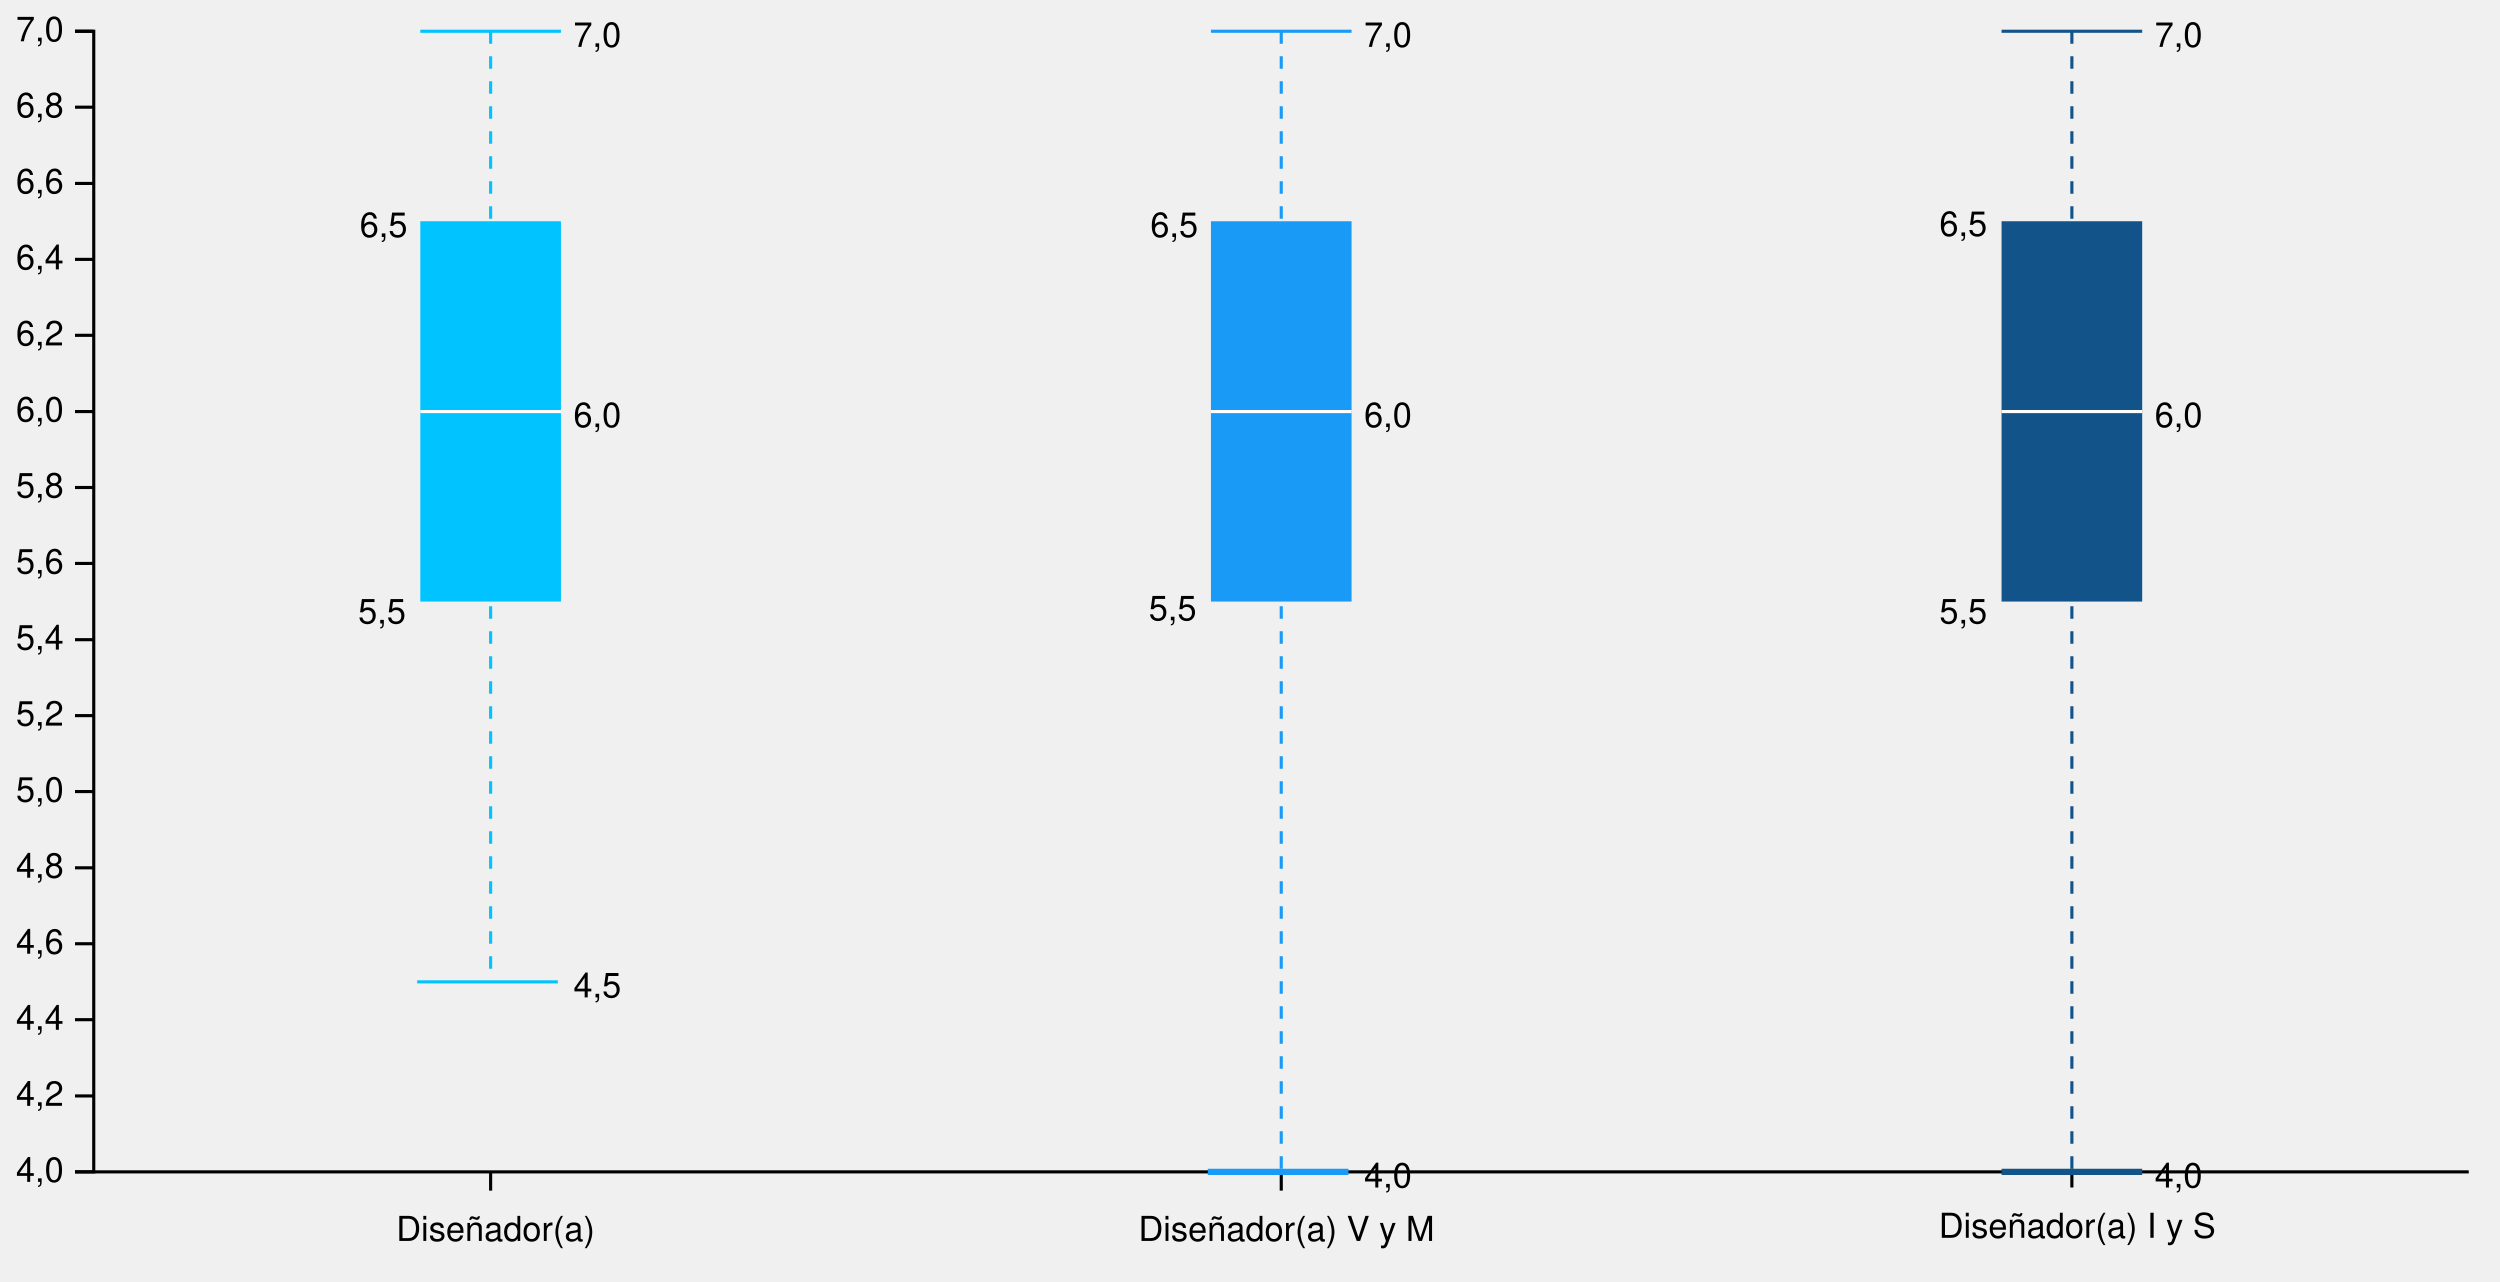
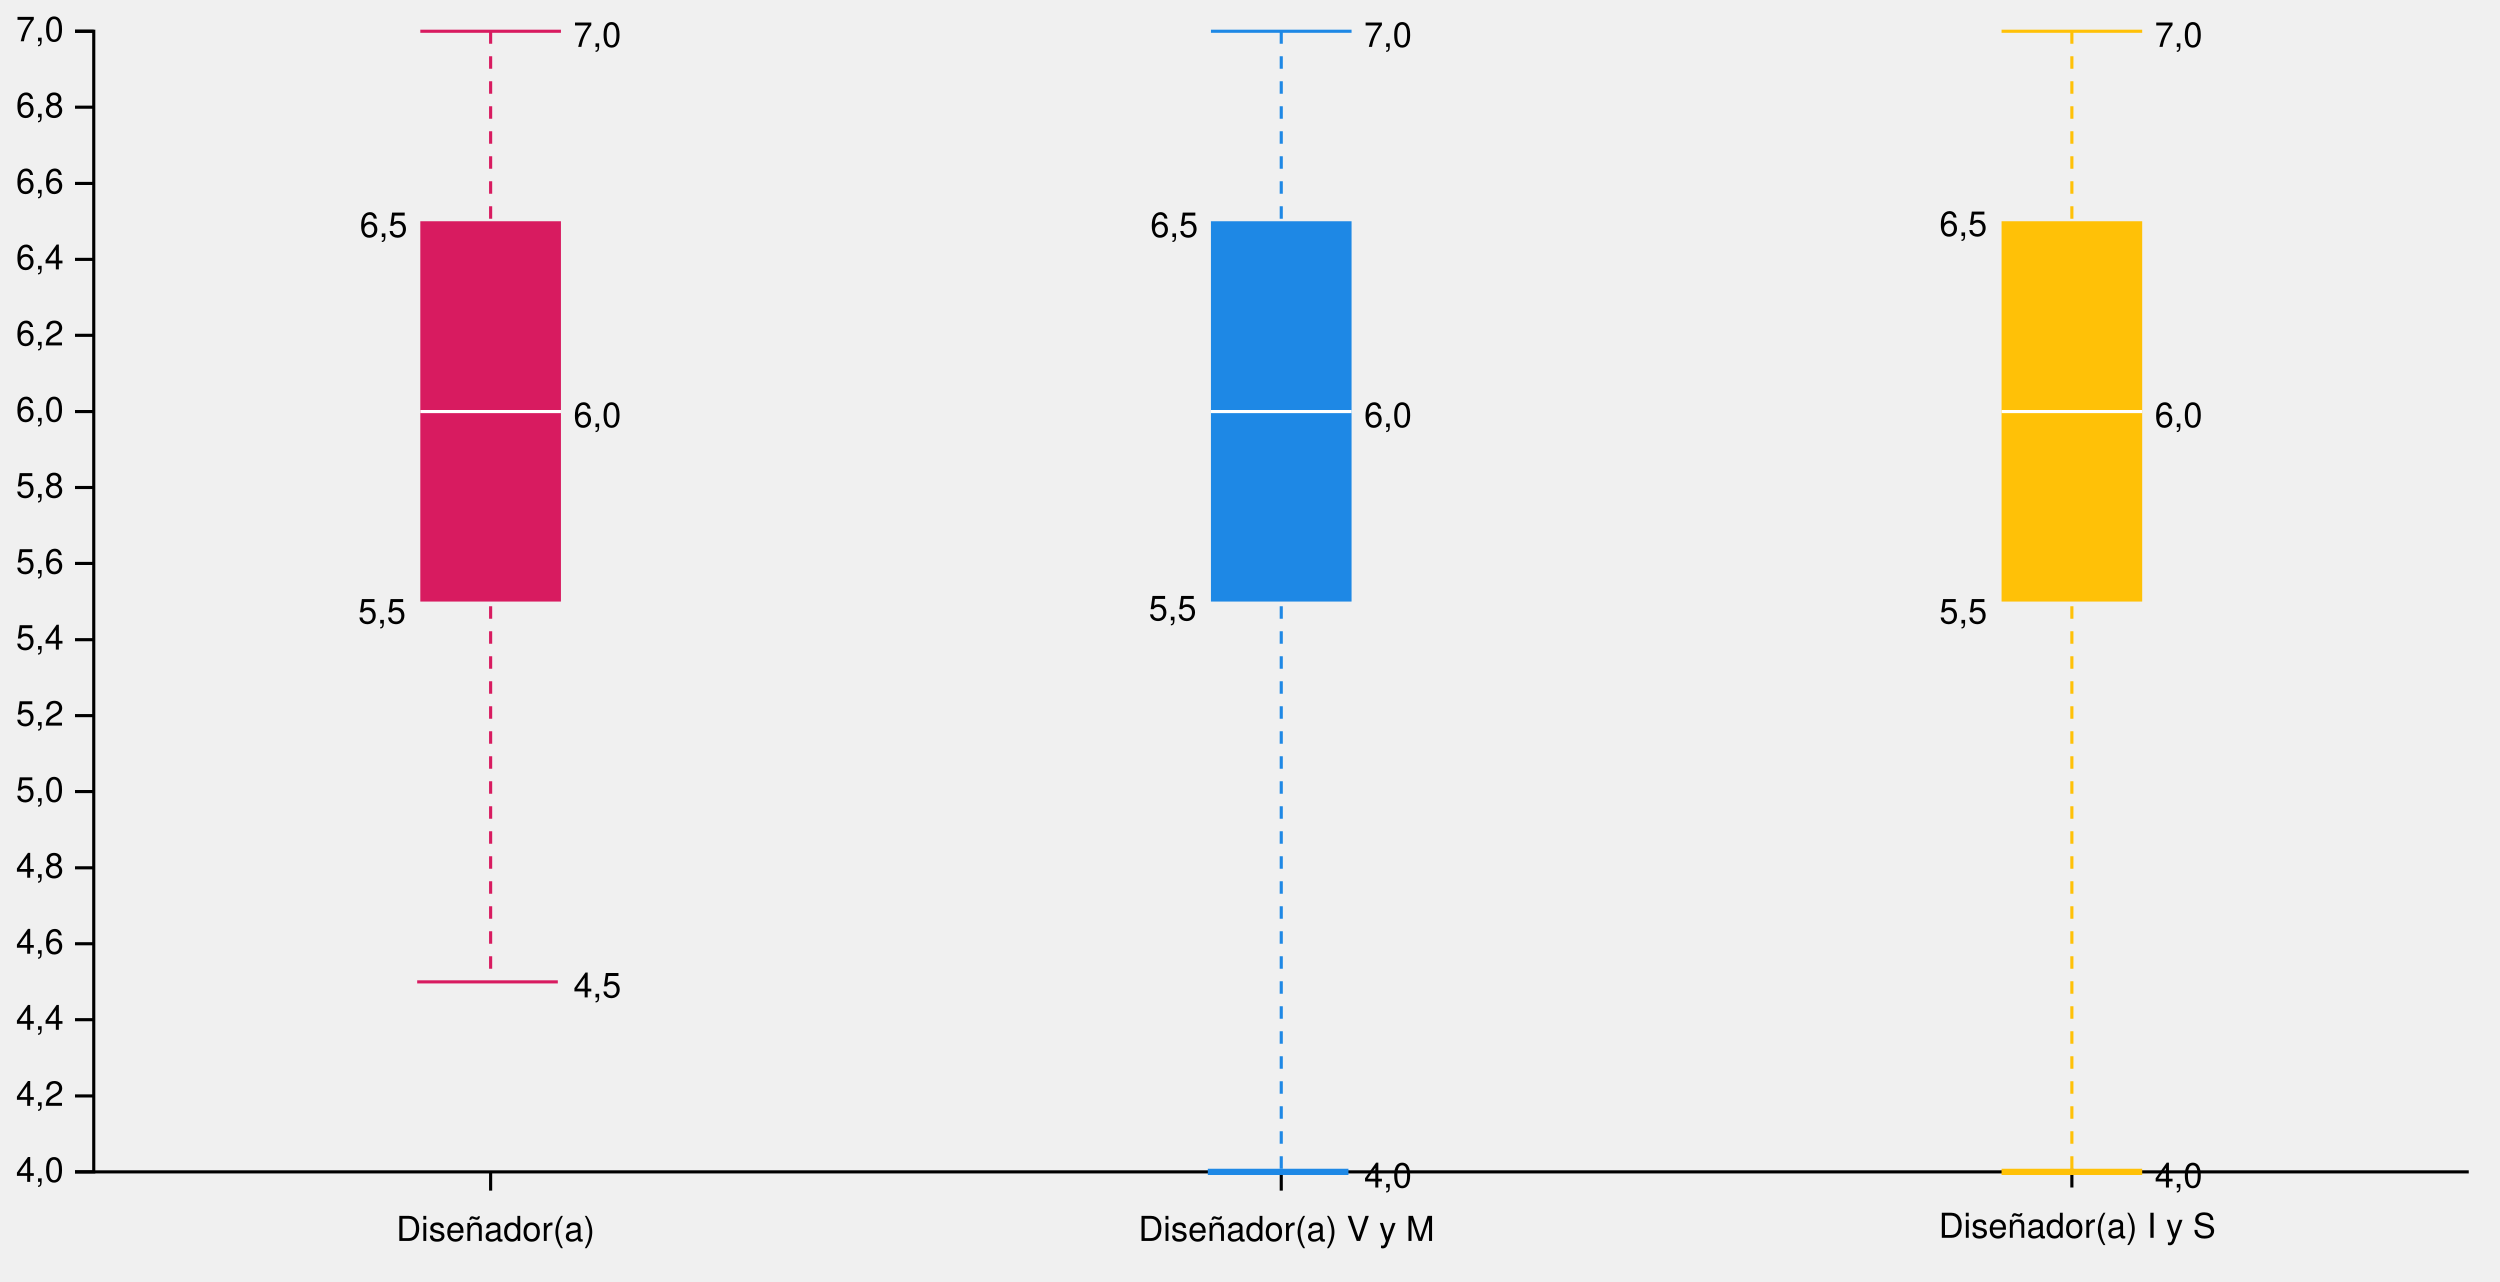
<svg xmlns="http://www.w3.org/2000/svg" version="1.2" viewBox="0 0 800 410">
  <style>
        tspan {
            white-space: pre;
        }
        .s0 {
            fill: none;
            stroke: #000000;
        }
        .t1 {
            font-size: 11px;
            fill: #000000;
            font-family: Helvetica, Arial, sans-serif;
        }
        .t2 {
            font-size: 11px;
            fill: #000000;
            font-family: Helvetica, Arial, sans-serif;
        }
        .s3 {
            fill: #000000;
-             stroke: #125389;
+             stroke: #FFC107;
            stroke-dasharray: 4;
        }
        .s4 {
            fill: #000000;
-             stroke: #125389;
+             stroke: #FFC107;
        }
        .s5 {
-             fill: #125389;
+             fill: #FFC107;
        }
        .s6 {
            fill: #000000;
            stroke: #ffffff;
        }
        .s7 {
            fill: #000000;
-             stroke: #125389;
+             stroke: #FFC107;
            stroke-width: 2;
        }
        .s8 {
            fill: #000000;
-             stroke: #189af6;
+             stroke: #1E88E5;
            stroke-dasharray: 4;
        }
        .s9 {
            fill: #000000;
-             stroke: #189af6;
+             stroke: #1E88E5;
        }
        .s10 {
-             fill: #189af6;
+             fill: #1E88E5;
        }
        .s11 {
            fill: #000000;
-             stroke: #189af6;
+             stroke: #1E88E5;
            stroke-width: 2;
        }
        .s12 {
            fill: #000000;
-             stroke: #00c3ff;
+             stroke: #D81B60;
            stroke-dasharray: 4;
        }
        .s13 {
            fill: #000000;
-             stroke: #00c3ff;
+             stroke: #D81B60;
        }
        .s14 {
-             fill: #00c3ff;
+             fill: #D81B60;
        }
    </style>
  <g id="viz">
    <g id="ejes">
      <g id="y">
        <path class="s0" d="m24 375h6v-365h-6" />
        <g>
          <path class="s0" d="m790 375h-766" />
          <text id="4.0" style="transform: matrix(1, 0, 0, 1, 21, 378.2);">
            <tspan x="-15.9" y="0" class="t1">4,0</tspan>
          </text>
        </g>
        <g>
          <path class="s0" d="m30 350.7h-6" />
          <text id="4.2" style="transform: matrix(1, 0, 0, 1, 21, 353.867);">
            <tspan x="-15.9" y="0" class="t1">4,2</tspan>
          </text>
        </g>
        <g>
          <path class="s0" d="m30 326.3h-6" />
          <text id="4.4" style="transform: matrix(1, 0, 0, 1, 21, 329.533);">
            <tspan x="-15.9" y="0" class="t1">4,4</tspan>
          </text>
        </g>
        <g>
          <path class="s0" d="m30 302h-6" />
          <text id="4.6" style="transform: matrix(1, 0, 0, 1, 21, 305.2);">
            <tspan x="-15.9" y="0" class="t1">4,6</tspan>
          </text>
        </g>
        <g>
          <path class="s0" d="m30 277.7h-6" />
          <text id="4.8" style="transform: matrix(1, 0, 0, 1, 21, 280.867);">
            <tspan x="-15.9" y="0" class="t1">4,8</tspan>
          </text>
        </g>
        <g>
          <path class="s0" d="m30 253.3h-6" />
          <text id="5.0" style="transform: matrix(1, 0, 0, 1, 21, 256.533);">
            <tspan x="-15.9" y="0" class="t1">5,0</tspan>
          </text>
        </g>
        <g>
          <path class="s0" d="m30 229h-6" />
          <text id="5.2" style="transform: matrix(1, 0, 0, 1, 21, 232.2);">
            <tspan x="-15.9" y="0" class="t1">5,2</tspan>
          </text>
        </g>
        <g>
          <path class="s0" d="m30 204.7h-6" />
          <text id="5.4" style="transform: matrix(1, 0, 0, 1, 21, 207.867);">
            <tspan x="-15.9" y="0" class="t1">5,4</tspan>
          </text>
        </g>
        <g>
          <path class="s0" d="m30 180.3h-6" />
          <text id="5.6" style="transform: matrix(1, 0, 0, 1, 21, 183.533);">
            <tspan x="-15.9" y="0" class="t1">5,6</tspan>
          </text>
        </g>
        <g>
          <path class="s0" d="m30 156h-6" />
          <text id="5.8" style="transform: matrix(1, 0, 0, 1, 21, 159.2);">
            <tspan x="-15.9" y="0" class="t1">5,8</tspan>
          </text>
        </g>
        <g>
          <path class="s0" d="m30 131.7h-6" />
          <text id="6.0" style="transform: matrix(1, 0, 0, 1, 21, 134.867);">
            <tspan x="-15.9" y="0" class="t1">6,0</tspan>
          </text>
        </g>
        <g>
          <path class="s0" d="m30 107.3h-6" />
          <text id="6.2" style="transform: matrix(1, 0, 0, 1, 21, 110.533);">
            <tspan x="-15.9" y="0" class="t1">6,2</tspan>
          </text>
        </g>
        <g>
          <path class="s0" d="m30 83h-6" />
          <text id="6.4" style="transform: matrix(1, 0, 0, 1, 21, 86.2);">
            <tspan x="-15.9" y="0" class="t1">6,4</tspan>
          </text>
        </g>
        <g>
          <path class="s0" d="m30 58.7h-6" />
          <text id="6.6" style="transform: matrix(1, 0, 0, 1, 21, 61.867);">
            <tspan x="-15.9" y="0" class="t1">6,6</tspan>
          </text>
        </g>
        <g>
          <path class="s0" d="m30 34.3h-6" />
          <text id="6.8" style="transform: matrix(1, 0, 0, 1, 21, 37.533);">
            <tspan x="-15.9" y="0" class="t1">6,8</tspan>
          </text>
        </g>
        <g>
          <path class="s0" d="m30 10h-6" />
          <text id="7.0" style="transform: matrix(1, 0, 0, 1, 21, 13.2);">
            <tspan x="-15.9" y="0" class="t1">7,0</tspan>
          </text>
        </g>
      </g>
      <g id="x">
        <g>
          <path class="s0" d="m157 375v6" />
          <text id="Diseñador/a" style="transform: matrix(1, 0, 0, 1, 157, 397.1);">
            <tspan x="-30.2" y="0" class="t1">Diseñador(a)</tspan>
          </text>
        </g>
        <g>
          <path class="s0" d="m410 375v6" />
          <text id="Diseñador/a V y M" style="transform: matrix(1, 0, 0, 1, 410, 397.1);">
            <tspan x="-45.7" y="0" class="t1">Diseñador(a) V y M</tspan>
          </text>
        </g>
        <g>
          <path class="s0" d="m663 374v6" />
          <text id="Diseñador/a I y S" style="transform: matrix(1, 0, 0, 1, 663, 396.1);">
            <tspan x="-42.6" y="0" class="t1">Diseñador(a) I y S</tspan>
          </text>
        </g>
      </g>
    </g>
    <g id="boxplot I y S">
      <text id="7,0" style="transform: matrix(1, 0, 0, 1, 689.5, 15);">
        <tspan x="0" y="0" class="t2">7,0</tspan>
      </text>
      <text id="4,0" style="transform: matrix(1, 0, 0, 1, 689.5, 380);">
        <tspan x="0" y="0" class="t2">4,0</tspan>
      </text>
      <text id="6,0" style="transform: matrix(1, 0, 0, 1, 689.5, 136.667);">
        <tspan x="0" y="0" class="t2">6,0</tspan>
      </text>
      <text id="5,5" style="transform: matrix(1, 0, 0, 1, 636.5, 199.5);">
        <tspan x="-15.9" y="0" class="t2">5,5</tspan>
      </text>
      <text id="6,5" style="transform: matrix(1, 0, 0, 1, 636.5, 75.5);">
        <tspan x="-15.9" y="0" class="t2">6,5</tspan>
      </text>
      <path class="s3" d="m663 10v365" />
      <path class="s4" d="m640.5 10h45" />
      <path class="s5" d="m640.5 70.8h45v121.7h-45z" />
      <path class="s6" d="m640.5 131.7h45" />
      <path id="abajo" class="s7" d="m640.5 375h45" />
    </g>
    <g id="boxplot V y M">
      <text id="7,0" style="transform: matrix(1, 0, 0, 1, 436.5, 15);">
        <tspan x="0" y="0" class="t2">7,0</tspan>
      </text>
      <text id="4,0" style="transform: matrix(1, 0, 0, 1, 436.5, 380);">
        <tspan x="0" y="0" class="t2">4,0</tspan>
      </text>
      <text id="6,0" style="transform: matrix(1, 0, 0, 1, 436.5, 136.667);">
        <tspan x="0" y="0" class="t2">6,0</tspan>
      </text>
      <text id="5,5" style="transform: matrix(1, 0, 0, 1, 383.5, 198.5);">
        <tspan x="-15.9" y="0" class="t2">5,5</tspan>
      </text>
      <text id="6,5" style="transform: matrix(1, 0, 0, 1, 384, 75.833);">
        <tspan x="-15.9" y="0" class="t2">6,5</tspan>
      </text>
      <path id="Layer copy" class="s8" d="m410 10v365" />
      <path id="Layer copy 2" class="s9" d="m387.5 10h45" />
      <path id="Layer copy 3" class="s6" d="m387.5 131.7h45" />
      <path id="Layer copy 6" class="s10" d="m387.5 70.8h45v121.7h-45z" />
      <path id="Layer copy 7" class="s6" d="m387.5 131.7h45" />
      <path id="abajo" class="s11" d="m386.5 375h45" />
    </g>
    <g id="boxplot sin mención">
      <text id="7,0" style="transform: matrix(1, 0, 0, 1, 183.5, 15);">
        <tspan x="0" y="0" class="t2">7,0</tspan>
      </text>
      <text id="4,5" style="transform: matrix(1, 0, 0, 1, 183.5, 319.167);">
        <tspan x="0" y="0" class="t2">4,5</tspan>
      </text>
      <text id="6,0" style="transform: matrix(1, 0, 0, 1, 183.5, 136.667);">
        <tspan x="0" y="0" class="t2">6,0</tspan>
      </text>
      <text id="5,5" style="transform: matrix(1, 0, 0, 1, 130.5, 199.5);">
        <tspan x="-15.9" y="0" class="t2">5,5</tspan>
      </text>
      <text id="6,5" style="transform: matrix(1, 0, 0, 1, 131, 75.833);">
        <tspan x="-15.9" y="0" class="t2">6,5</tspan>
      </text>
      <path class="s12" d="m157 10v304.2" />
      <path class="s13" d="m134.5 10h45" />
      <path class="s13" d="m133.5 314.2h45" />
      <path class="s14" d="m134.5 70.8h45v121.7h-45z" />
      <path class="s6" d="m134.5 131.7h45" />
    </g>
  </g>
</svg>
